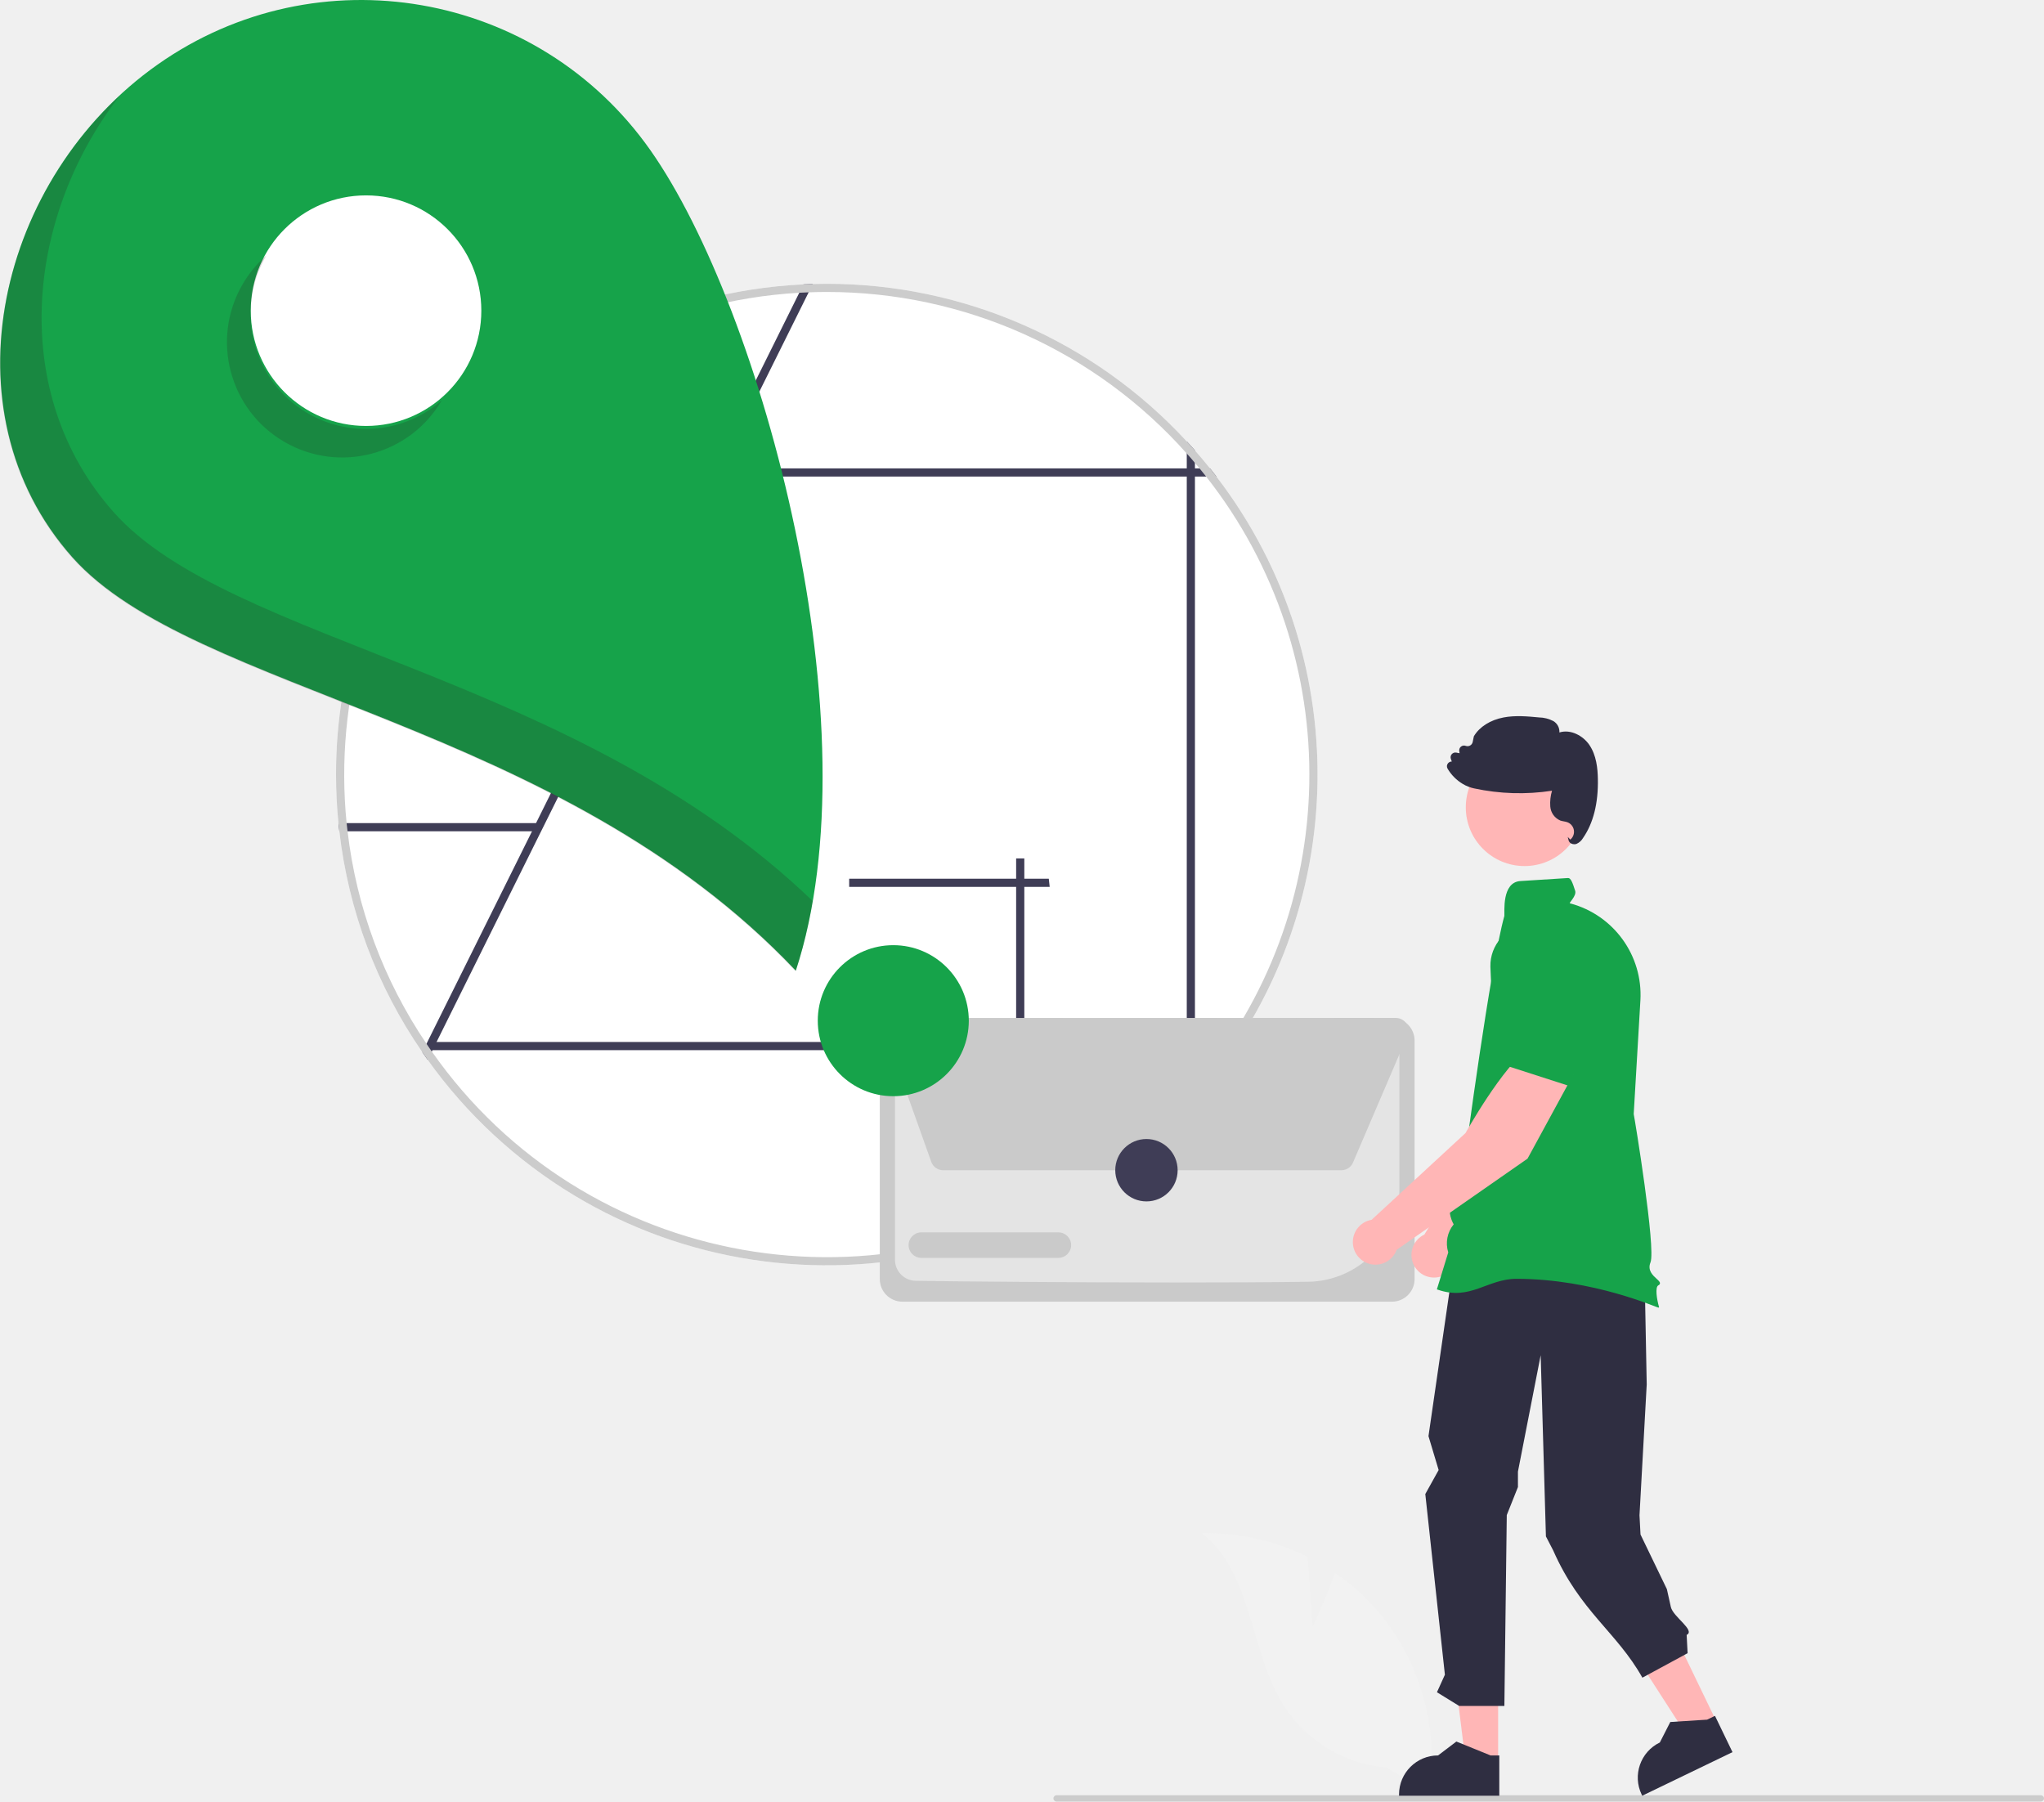
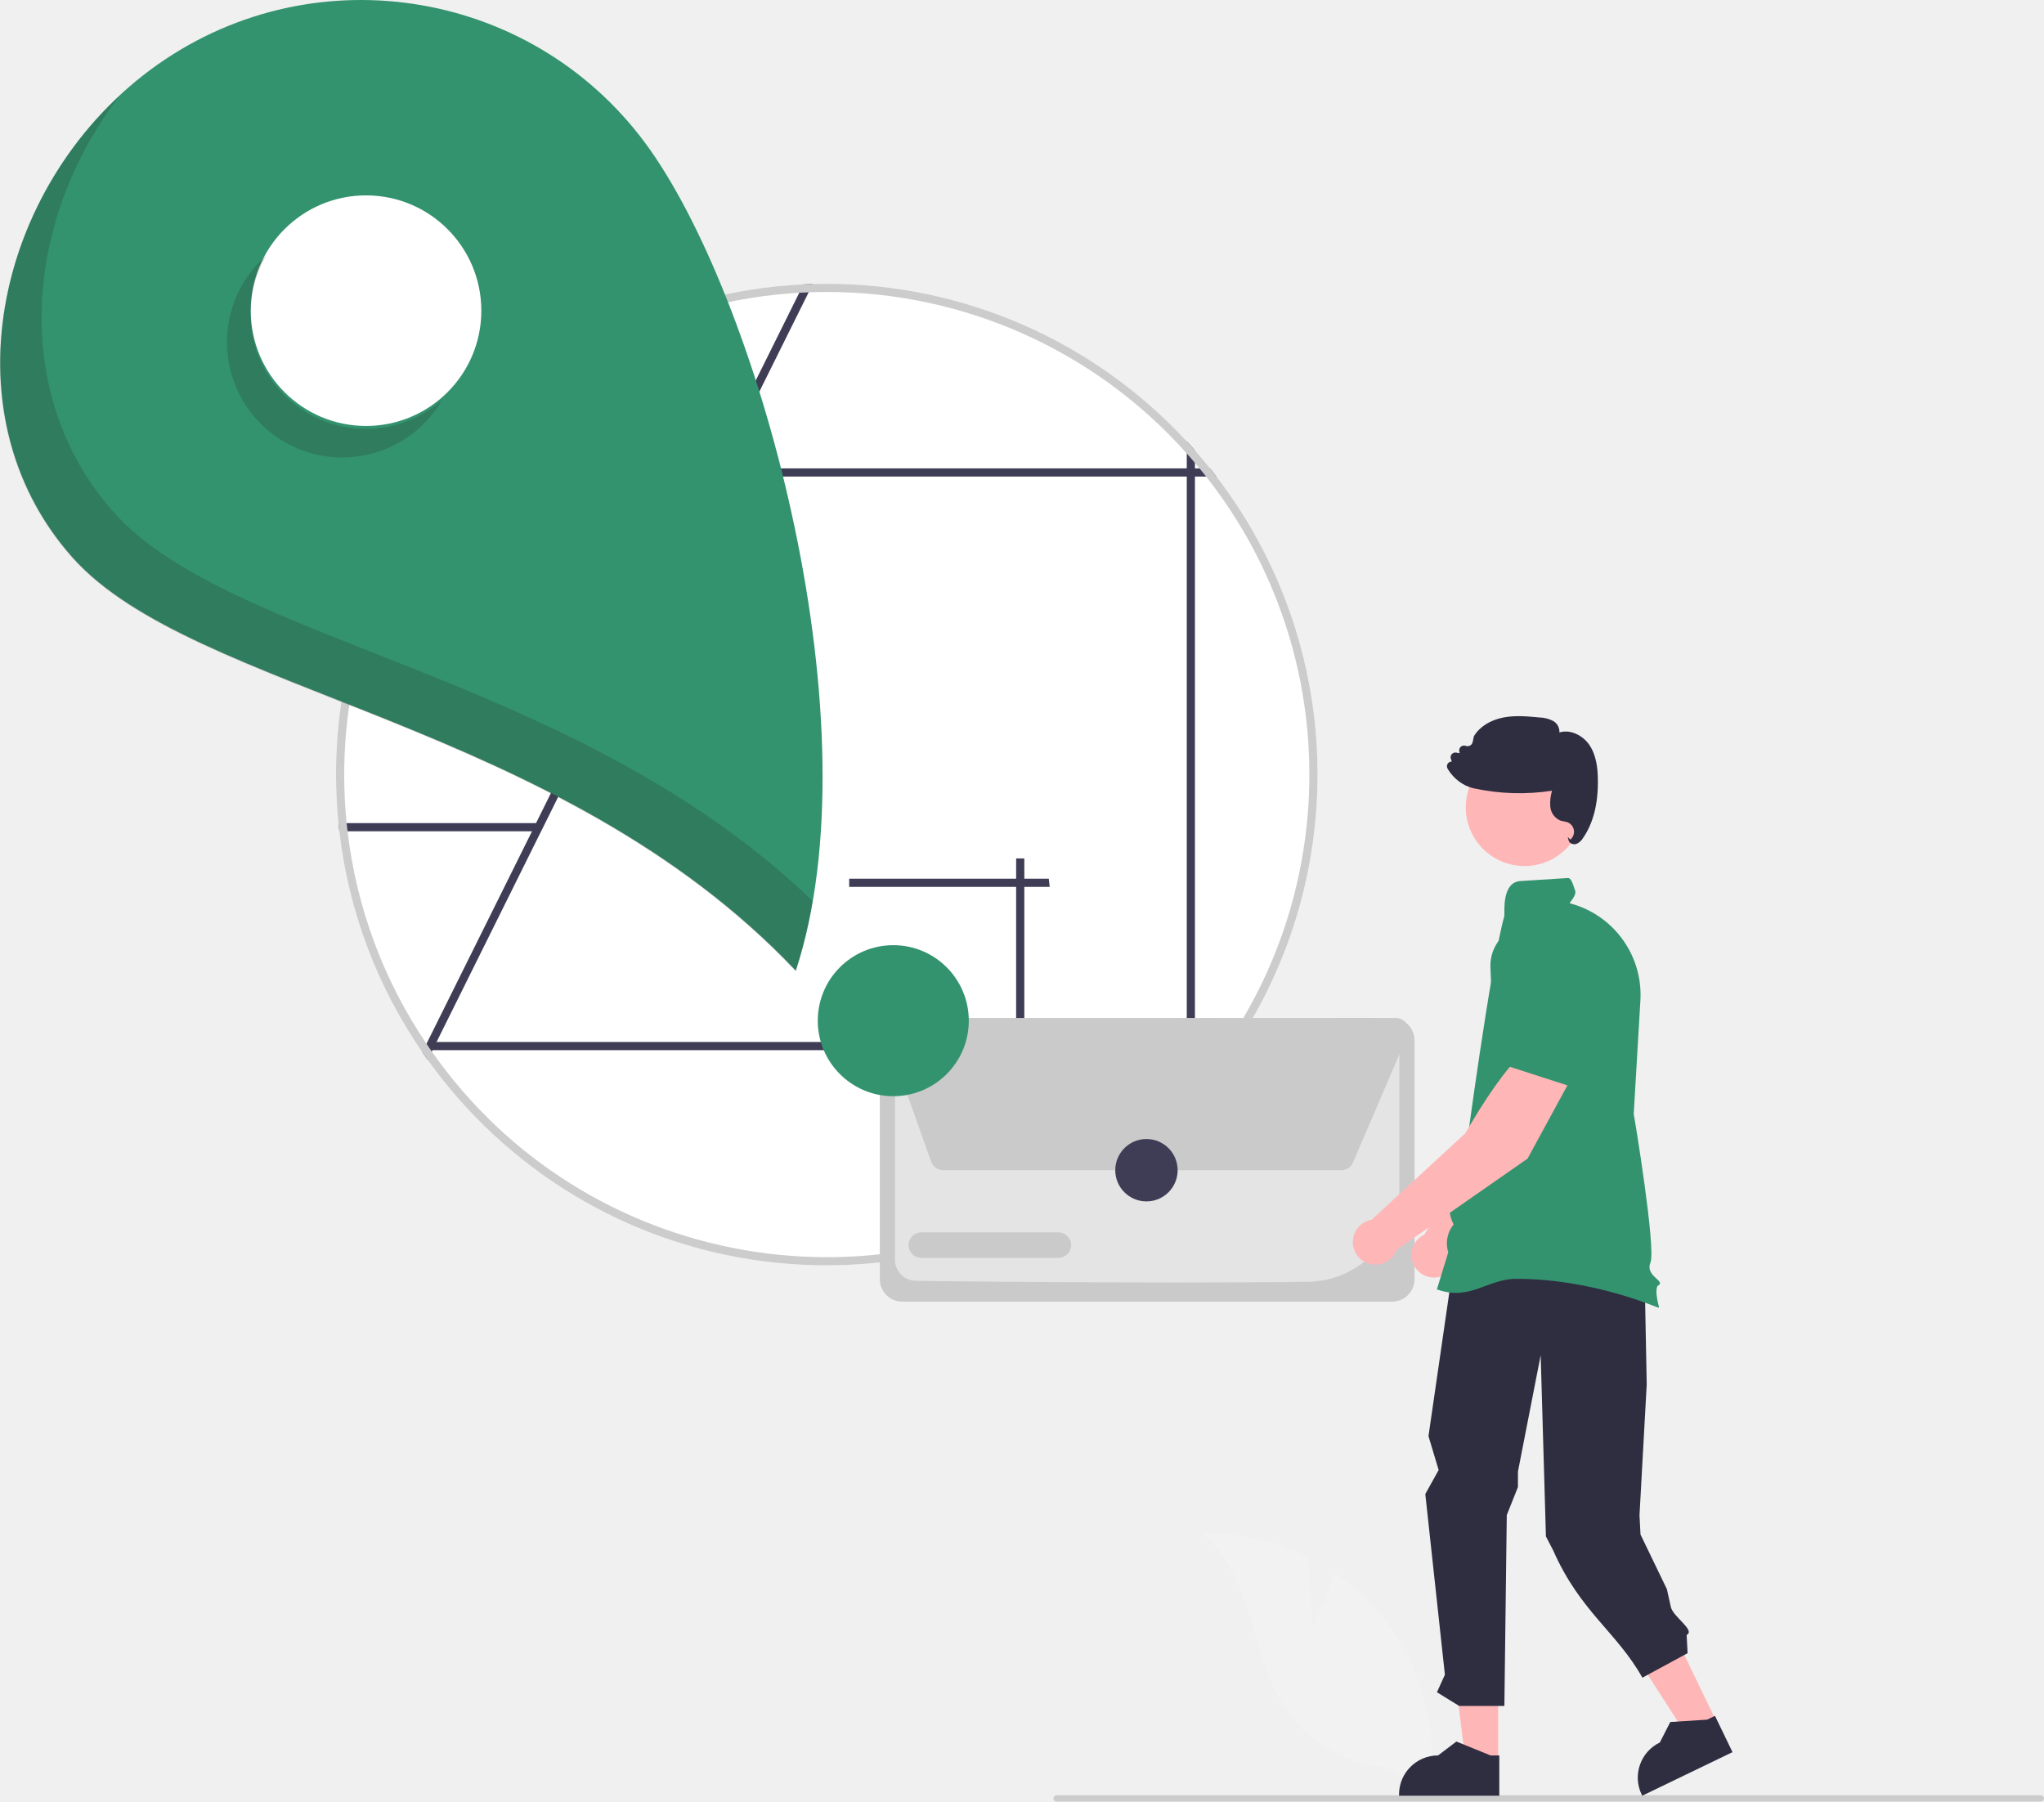
<svg xmlns="http://www.w3.org/2000/svg" data-name="Layer 1" width="808.418" height="712.528" viewBox="0 0 808.418 712.528">
  <path d="M714.967,737.111l-1.984-27.589a89.244,89.244,0,0,0-41.899-9.396c20.432,15.793,18.795,47.358,32.945,68.96a53.681,53.681,0,0,0,40.028,23.722l17.004,9.783A89.952,89.952,0,0,0,740.117,730.244,86.888,86.888,0,0,0,723.749,715.849C720.032,726.52,714.967,737.111,714.967,737.111Z" transform="translate(-195.7908 -93.73606)" fill="#f2f2f2" />
-   <path id="a8455189-ed55-4a18-ae95-69e4c9a5ea4d-198" data-name="f02c4e45-f306-4b42-b3ad-5ddd3016d7d2" d="M613.681,806.264h389.281a1.247,1.247,0,0,0,0-2.494H613.681a1.247,1.247,0,0,0,0,2.494h0Z" transform="translate(-195.7908 -93.73606)" fill="#ccc" />
+   <path id="a8455189-ed55-4a18-ae95-69e4c9a5ea4d-186" data-name="f02c4e45-f306-4b42-b3ad-5ddd3016d7d2" d="M613.681,806.264h389.281a1.247,1.247,0,0,0,0-2.494H613.681a1.247,1.247,0,0,0,0,2.494h0Z" transform="translate(-195.7908 -93.73606)" fill="#ccc" />
  <path d="M365.83,508.549v.534h.372A5.31,5.31,0,0,1,365.83,508.549Zm2.863-226.338a192.998,192.998,0,0,0-40.001,117.868q.009,9.737.954,19.2c.097,1.084.21,2.167.356,3.235a192.546,192.546,0,0,0,32.819,87.361c.695,1.019,1.407,2.022,2.119,3.025a193.843,193.843,0,0,0,26.308,29.851c78.653,72.627,201.29,67.743,273.917-10.91,1.116-1.181,2.184-2.378,3.235-3.575a193.665,193.665,0,0,0,8.492-246.055c-.825-1.084-1.666-2.167-2.539-3.235q-2.871-3.615-5.953-7.085c-1.051-1.197-2.119-2.394-3.235-3.575A193.513,193.513,0,0,0,522.793,205.979c-1.86,0-3.704.032-5.548.081q-1.844.048-3.688.146a193.749,193.749,0,0,0-142.325,72.772c-.874,1.068-1.714,2.151-2.539,3.235Zm-2.491,226.871a5.327,5.327,0,0,1-.372-.534v.534h.372Z" transform="translate(-195.7908 -93.73606)" fill="#fff" />
  <path d="M364.472,506.56l.55-1.116,41.182-82.93v-.016l1.602-3.219v-.016L475.837,282.212v-.016l1.602-3.219.016-.016,34.453-69.44,1.65-3.316q1.844-.097,3.688-.146l-1.633,3.3-34.55,69.601v.016l-1.602,3.219v.016L409.648,422.838l-.016.016-41.182,82.994-1.618,3.235-.259.534-1.633,3.284c-.712-1.003-1.424-2.006-2.119-3.025Z" transform="translate(-195.7908 -93.73606)" fill="#3f3d56" />
  <path d="M408.953,419.279v3.235H330.003c-.146-1.068-.259-2.151-.356-3.235Z" transform="translate(-195.7908 -93.73606)" fill="#3f3d56" />
  <path d="M531.647,444.514v-3.235h78.951c.146,1.068.259,2.151.356,3.235Z" transform="translate(-195.7908 -93.73606)" fill="#3f3d56" />
  <path d="M597.682,433.243h3.235v78.951c-1.068.146-2.151.259-3.235.356Z" transform="translate(-195.7908 -93.73606)" fill="#3f3d56" />
  <path d="M676.893,282.212c-.825-1.084-1.666-2.167-2.539-3.235h-5.953v-7.085c-1.051-1.197-2.119-2.394-3.235-3.575v10.659H371.233c-.874,1.068-1.714,2.151-2.539,3.235H665.166V531.841c1.116-1.181,2.184-2.378,3.235-3.575V282.212Z" transform="translate(-195.7908 -93.73606)" fill="#3f3d56" />
  <rect x="170.036" y="412.11" width="300.957" height="3.235" fill="#3f3d56" />
  <path d="M365.83,508.549v.534h.372A5.31,5.31,0,0,1,365.83,508.549Zm2.863-226.338a192.998,192.998,0,0,0-40.001,117.868q.009,9.737.954,19.2c.097,1.084.21,2.167.356,3.235a192.546,192.546,0,0,0,32.819,87.361c.695,1.019,1.407,2.022,2.119,3.025a193.843,193.843,0,0,0,26.308,29.851c78.653,72.627,201.29,67.743,273.917-10.91,1.116-1.181,2.184-2.378,3.235-3.575a193.665,193.665,0,0,0,8.492-246.055c-.825-1.084-1.666-2.167-2.539-3.235q-2.871-3.615-5.953-7.085c-1.051-1.197-2.119-2.394-3.235-3.575A193.513,193.513,0,0,0,522.793,205.979c-1.86,0-3.704.032-5.548.081q-1.844.048-3.688.146a193.749,193.749,0,0,0-142.325,72.772c-.874,1.068-1.714,2.151-2.539,3.235Zm-35.44,140.302c-.145-1.068-.258-2.151-.372-3.235a190.897,190.897,0,0,1,39.888-137.067c.857-1.084,1.715-2.167,2.604-3.235a190.621,190.621,0,0,1,136.534-69.456c1.229-.065,2.459-.129,3.704-.162q3.566-.146,7.182-.146a190.324,190.324,0,0,1,142.373,63.891c1.116,1.229,2.2,2.459,3.235,3.72.631.712,1.229,1.423,1.812,2.151.889,1.068,1.746,2.151,2.604,3.235a190.481,190.481,0,0,1-4.416,241.122c-1.035,1.262-2.119,2.491-3.235,3.72a190.643,190.643,0,0,1-33.089,29.438c-86.261,60.372-205.13,39.386-265.502-46.875-.13-.178-.259-.356-.372-.534a5.31,5.31,0,0,1-.372-.534q-.703-.995-1.358-1.99a189.167,189.167,0,0,1-31.218-84.046Zm32.949,86.569a5.327,5.327,0,0,1-.372-.534v.534h.372Z" transform="translate(-195.7908 -93.73606)" fill="#ccc" />
  <path d="M746.34,608.558h-193.65a8.941,8.941,0,0,1-8.931-8.931v-94.357a8.941,8.941,0,0,1,8.931-8.931h193.65a8.941,8.941,0,0,1,8.931,8.931v94.357A8.941,8.941,0,0,1,746.34,608.558Z" transform="translate(-195.7908 -93.73606)" fill="#cacaca" />
  <path d="M661.041,600.965c-42.411,0-86.633-.405-103.133-.668a8.32,8.32,0,0,1-8.148-8.286V505.277a2.941,2.941,0,0,1,2.93-2.938H746.334a2.94,2.94,0,0,1,2.937,2.93v58.848a36.714,36.714,0,0,1-36.096,36.57C697.797,600.887,679.588,600.965,661.041,600.965Z" transform="translate(-195.7908 -93.73606)" fill="#e4e4e4" />
  <path d="M726.348,556.561H568.783a4.963,4.963,0,0,1-4.665-3.29l-17.833-50.032a4.953,4.953,0,0,1,4.658-6.615l196.958-.275h.007a4.953,4.953,0,0,1,4.552,6.904l-.27-.116.27.116-21.56,50.307A4.947,4.947,0,0,1,726.348,556.561Z" transform="translate(-195.7908 -93.73606)" fill="#cacaca" />
  <path d="M614.452,591.237H560.12a5.048,5.048,0,0,1,0-10.095h54.333a5.048,5.048,0,0,1,0,10.095Z" transform="translate(-195.7908 -93.73606)" fill="#cacaca" />
  <circle cx="453.431" cy="462.825" r="12.338" fill="#3f3d56" />
-   <path d="M258.161,119.249a139.809,139.809,0,0,1,194.807,33.808c44.459,63.13,89.07,228.674,57.579,324.575-93.929-99.215-238.233-109.525-286.194-163.576C173.105,256.301,195.031,163.707,258.161,119.249Z" transform="translate(-195.7908 -93.73606)" fill="#16a34a" />
+   <path d="M258.161,119.249a139.809,139.809,0,0,1,194.807,33.808c44.459,63.13,89.07,228.674,57.579,324.575-93.929-99.215-238.233-109.525-286.194-163.576C173.105,256.301,195.031,163.707,258.161,119.249Z" transform="translate(-195.7908 -93.73606)" fill="#33936e" />
  <circle id="faf5c3b1-f7bb-4793-8f76-a694569c182e" data-name="b262ea8c-1946-46c9-a449-3a1996c39394" cx="144.772" cy="122.871" r="45.596" fill="#fff" />
-   <circle id="e618366e-6f5c-4381-83a5-490aecbf791d" data-name="bcc29a3a-8123-4529-80aa-6f70df2823cf" cx="353.301" cy="403.688" r="29.865" fill="#16a34a" />
+   <circle id="e618366e-6f5c-4381-83a5-490aecbf791d" data-name="bcc29a3a-8123-4529-80aa-6f70df2823cf" cx="353.301" cy="403.688" r="29.865" fill="#33936e" />
  <path d="M291.78,206.086a45.595,45.595,0,1,0,78.75,45.98,45.59,45.59,0,0,1-69.417-57.289A45.595,45.595,0,0,0,291.78,206.086Z" transform="translate(-195.7908 -93.73606)" fill="#231f20" opacity="0.2" style="isolation:isolate" />
  <path d="M224.267,314.271c47.961,54.051,192.265,64.36,286.194,163.576a193.394,193.394,0,0,0,6.751-27.759C423.33,359.892,287.06,348.493,240.721,296.271c-41.474-46.74-35.018-116.294,2.412-164.69C191.798,179.167,177.303,261.344,224.267,314.271Z" transform="translate(-195.7908 -93.73606)" fill="#231f20" opacity="0.2" style="isolation:isolate" />
  <path d="M820.42,505.241,801.056,499.343c-8.429,10.163-15.417,39.602-15.417,39.602L759.138,582.009A8.937,8.937,0,1,0,771.88,590.771l40.109-48.693Z" transform="translate(-195.7908 -93.73606)" fill="#ffb6b6" />
-   <path d="M820.049,509.941l3.579-29.312L815.606,467.233a16.433,16.433,0,0,0-15.452-7.881h0a16.394,16.394,0,0,0-14.899,16.705c.301,12.598,2.286,28.53,10.031,32.883l.078.044Z" transform="translate(-195.7908 -93.73606)" fill="#16a34a" />
+   <path d="M820.049,509.941l3.579-29.312L815.606,467.233a16.433,16.433,0,0,0-15.452-7.881h0a16.394,16.394,0,0,0-14.899,16.705c.301,12.598,2.286,28.53,10.031,32.883l.078.044Z" transform="translate(-195.7908 -93.73606)" fill="#33936e" />
  <polygon points="678.959 681.066 667.348 686.67 640.203 644.55 657.341 636.278 678.959 681.066" fill="#ffb6b6" />
  <path d="M881.007,786.717l-35.707,17.236-.218-.452a15.433,15.433,0,0,1,7.189-20.607l.001-0,4.133-8.097,14.558-.926,3.117-1.505Z" transform="translate(-195.7908 -93.73606)" fill="#2f2e41" />
  <polygon points="592.527 696.767 579.634 696.766 573.5 647.033 592.53 647.034 592.527 696.767" fill="#ffb6b6" />
  <path d="M788.772,803.953l-39.649-.001v-.501a15.433,15.433,0,0,1,15.433-15.432h.001l7.242-5.494,13.513,5.495,3.461 0Z" transform="translate(-195.7908 -93.73606)" fill="#2f2e41" />
  <path d="M775.54,559.85,760.765,661.737l4.021,13.406-5.276,9.495,7.748,71.464-3.145,6.924,8.788,5.42h17.882l.949-75.49,4.417-11.084v-6.108l8.992-46.032,2.074,71.66,2.871,5.537c10.693,24.262,25.098,32.205,35.282,50.34l17.883-9.686-.375-7.224c3.592-1.819-5.394-7.135-6.257-11.068l-1.564-7.042-10.431-21.608-.398-7.61,2.855-51.756-1.343-69.696L822.279,553.644Z" transform="translate(-195.7908 -93.73606)" fill="#2f2e41" />
  <circle cx="602.964" cy="319.3" r="23.232" fill="#ffb6b6" />
-   <path d="M764.428,603.803l-.339-.118,4.497-14.614a11.904,11.904,0,0,1,2.147-11.099c-.727-1.259-3.726-7.203,1.157-12.254-.292-1.473-1.76-10.189,3.364-14.45,0,0,9.942-75.356,15.519-95.26.162-1.456-1.144-13.346,6.356-13.812,3.956-.246,9.892-.621,18.801-1.196,1.151-.083,1.825,1.861,2.847,5.024.692,2.14-2.867,5.064-2.006,5.016l.061-.004.059.016A37.455,37.455,0,0,1,844.586,489.33l-2.648,45.026c.401,1.811,8.836,53.156,6.631,58.668-1.251,3.126.882,5.074,2.439,6.496.802.733,1.382,1.262,1.301,1.841a.965.965,0,0,1-.601.709c-1.409.704-.63,5.535.192,8.415l.084.294-.272.14c-.314.161-25.525-11.401-56.153-11.402C784.015,599.516,777.342,608.308,764.428,603.803Z" transform="translate(-195.7908 -93.73606)" fill="#16a34a" />
+   <path d="M764.428,603.803l-.339-.118,4.497-14.614a11.904,11.904,0,0,1,2.147-11.099c-.727-1.259-3.726-7.203,1.157-12.254-.292-1.473-1.76-10.189,3.364-14.45,0,0,9.942-75.356,15.519-95.26.162-1.456-1.144-13.346,6.356-13.812,3.956-.246,9.892-.621,18.801-1.196,1.151-.083,1.825,1.861,2.847,5.024.692,2.14-2.867,5.064-2.006,5.016l.061-.004.059.016A37.455,37.455,0,0,1,844.586,489.33l-2.648,45.026c.401,1.811,8.836,53.156,6.631,58.668-1.251,3.126.882,5.074,2.439,6.496.802.733,1.382,1.262,1.301,1.841a.965.965,0,0,1-.601.709c-1.409.704-.63,5.535.192,8.415l.084.294-.272.14c-.314.161-25.525-11.401-56.153-11.402C784.015,599.516,777.342,608.308,764.428,603.803Z" transform="translate(-195.7908 -93.73606)" fill="#33936e" />
  <path d="M817.166,427.32a1.935,1.935,0,0,1-.987-1.229l-.331-1.349,1.018,1.061a4.021,4.021,0,0,0-1.177-6.873,8.438,8.438,0,0,0-1.374-.334,9.511,9.511,0,0,1-1.439-.347,6.562,6.562,0,0,1-3.938-5.535,17.389,17.389,0,0,1,.689-6.243,85.018,85.018,0,0,1-30.843-.927,14.316,14.316,0,0,1-4.427-1.741,17.148,17.148,0,0,1-6.057-6.094,1.83,1.83,0,0,1,.248-2.156,1.991,1.991,0,0,1,1.448-.637l-.371-1.005a1.893,1.893,0,0,1,2.123-2.517l1.315.246-.126-.874a1.892,1.892,0,0,1,2.539-2.042,2.085,2.085,0,0,0,2.777-1.532l.452-2.196.045-.116c2.225-3.706,6.499-6.4,11.726-7.391,4.662-.883,9.421-.437,14.025-.006a12.84,12.84,0,0,1,5.607,1.416,4.9,4.9,0,0,1,2.445,4.523c4.533-1.394,9.397,1.383,11.801,4.882,2.859,4.161,3.321,9.381,3.405,13.464.197,9.651-1.791,17.547-5.909,23.469a5.529,5.529,0,0,1-2.55,2.266,2.616,2.616,0,0,1-.844.136A2.712,2.712,0,0,1,817.166,427.32Z" transform="translate(-195.7908 -93.73606)" fill="#2f2e41" />
  <path d="M818.002,518.794l-17.053-10.906c-10.859,7.511-25.534,33.971-25.534,33.971l-37.141,34.313a8.937,8.937,0,1,0,9.905,11.876l51.763-36.06Z" transform="translate(-195.7908 -93.73606)" fill="#ffb6b6" />
-   <path d="M816.376,523.219,827.733,495.961l-4.108-15.064A16.433,16.433,0,0,0,810.874,469.138h0a16.394,16.394,0,0,0-18.855,12.063c-3.111,12.212-5.5,28.088.783,34.37l.064.064Z" transform="translate(-195.7908 -93.73606)" fill="#16a34a" />
+   <path d="M816.376,523.219,827.733,495.961l-4.108-15.064A16.433,16.433,0,0,0,810.874,469.138h0a16.394,16.394,0,0,0-18.855,12.063c-3.111,12.212-5.5,28.088.783,34.37l.064.064Z" transform="translate(-195.7908 -93.73606)" fill="#33936e" />
</svg>
